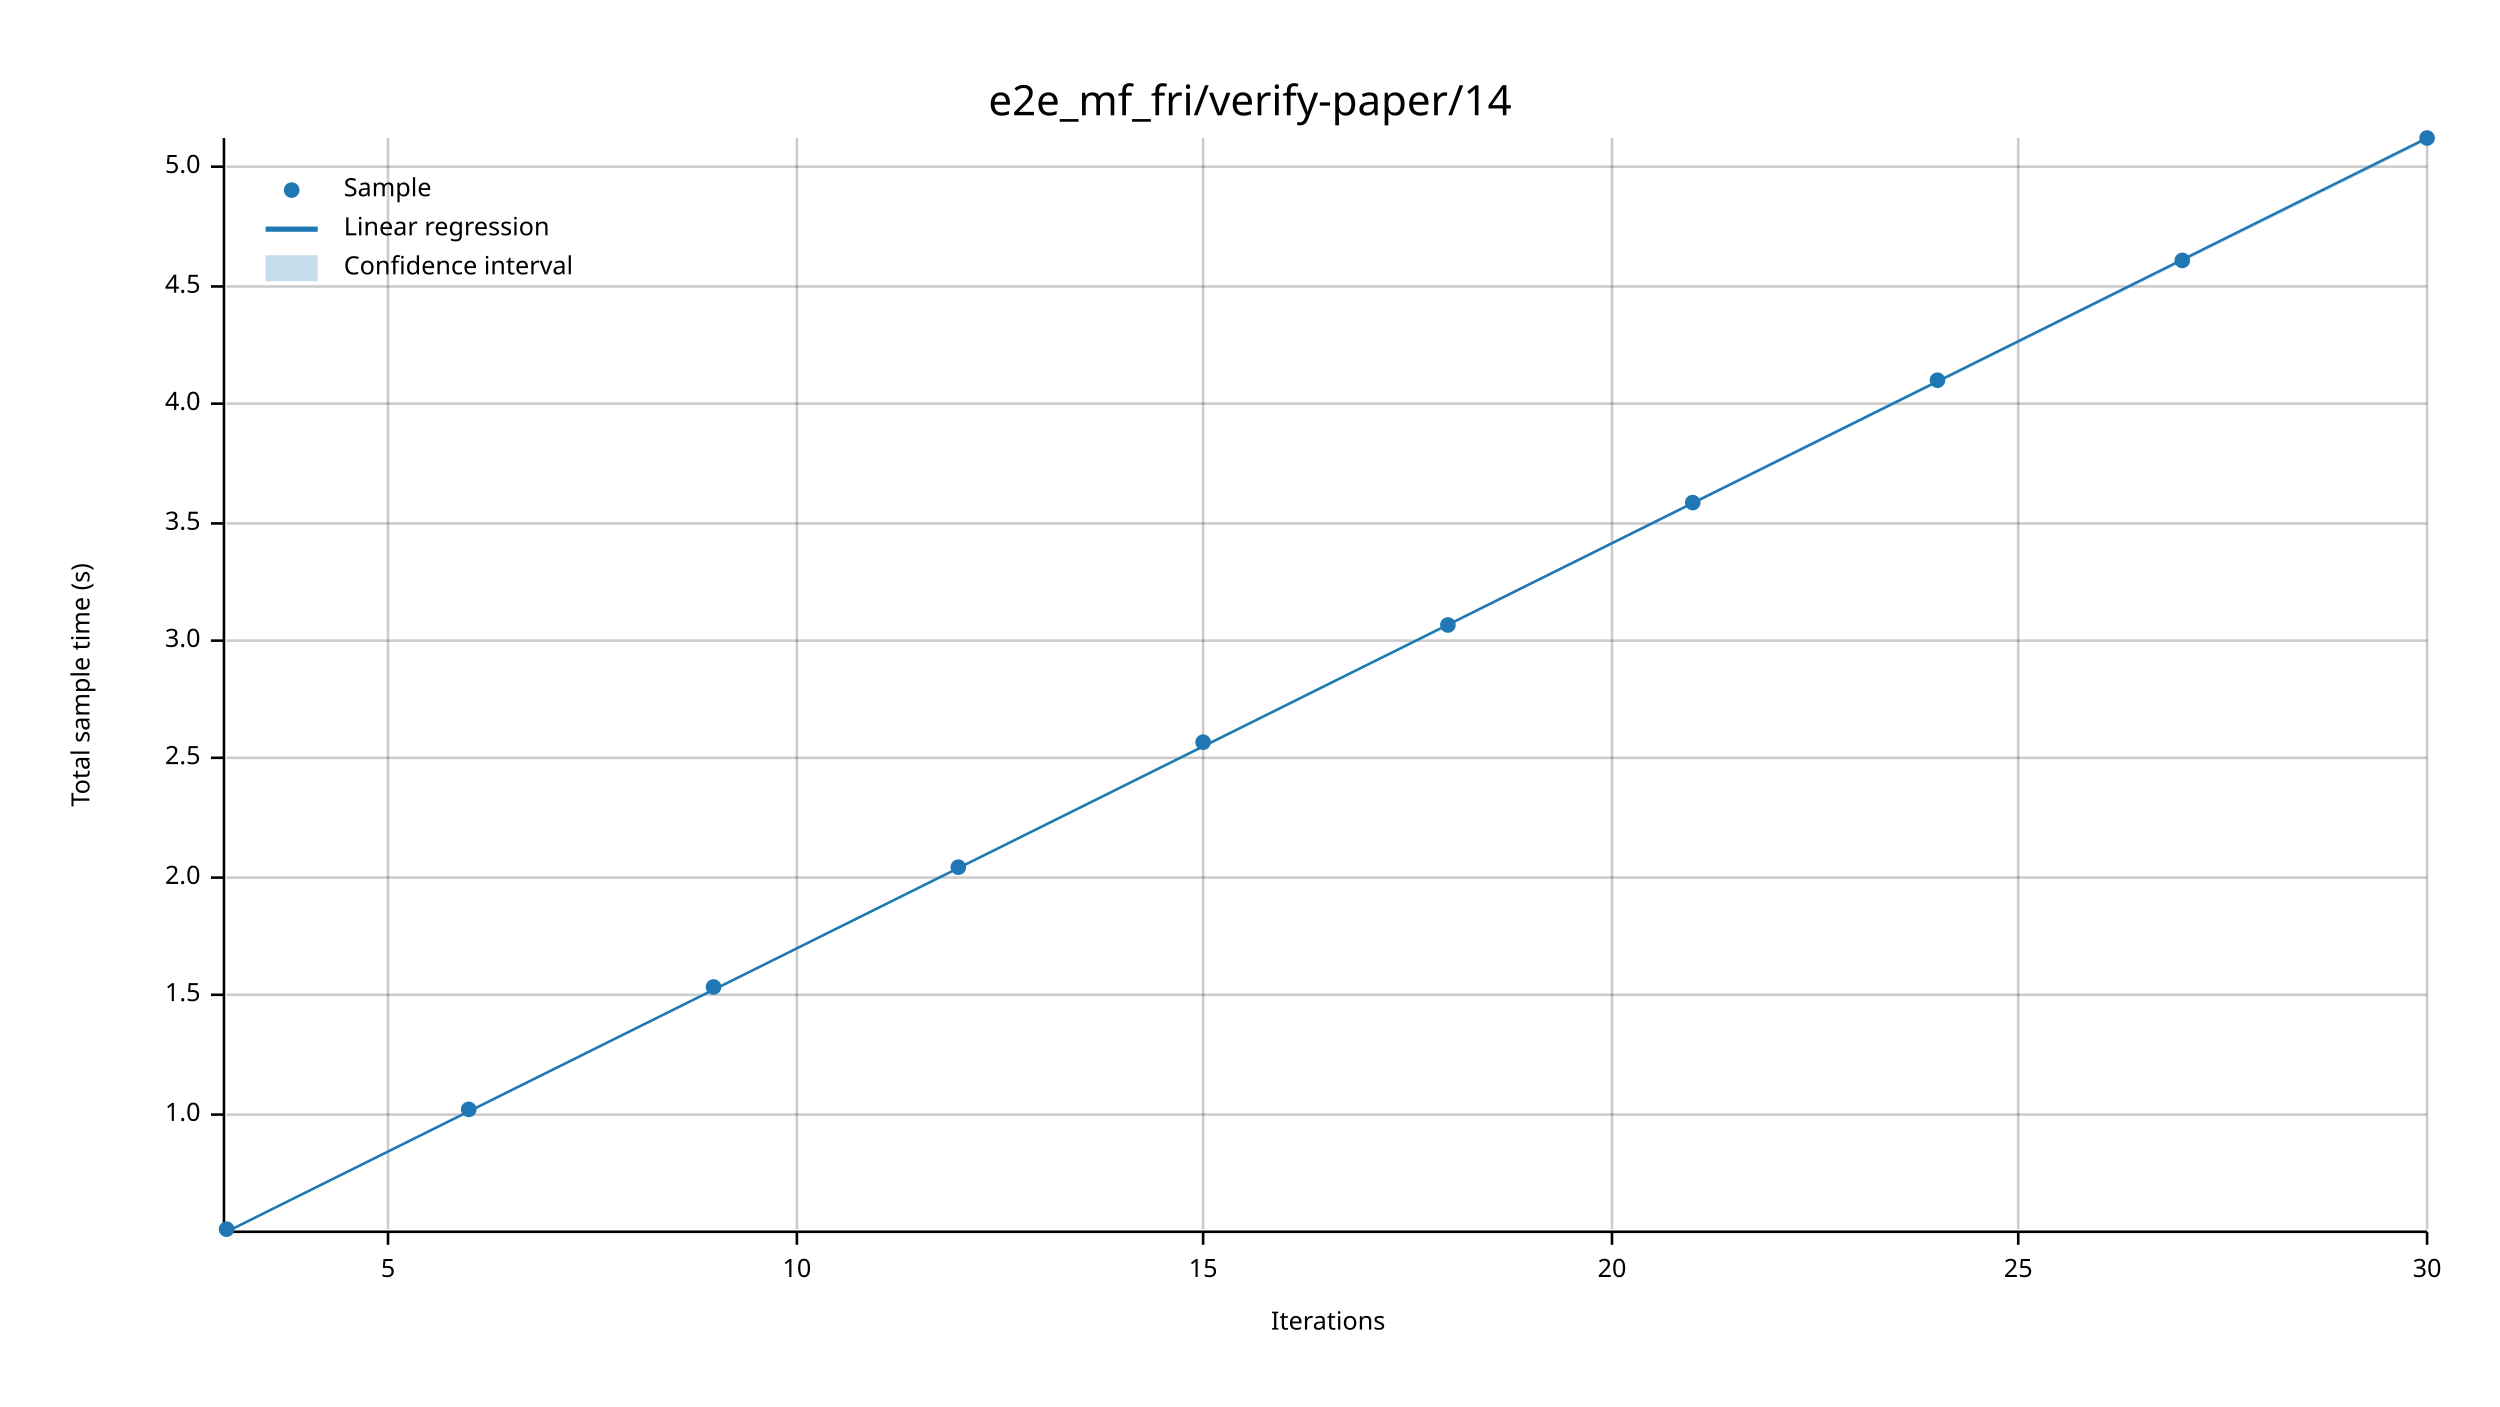
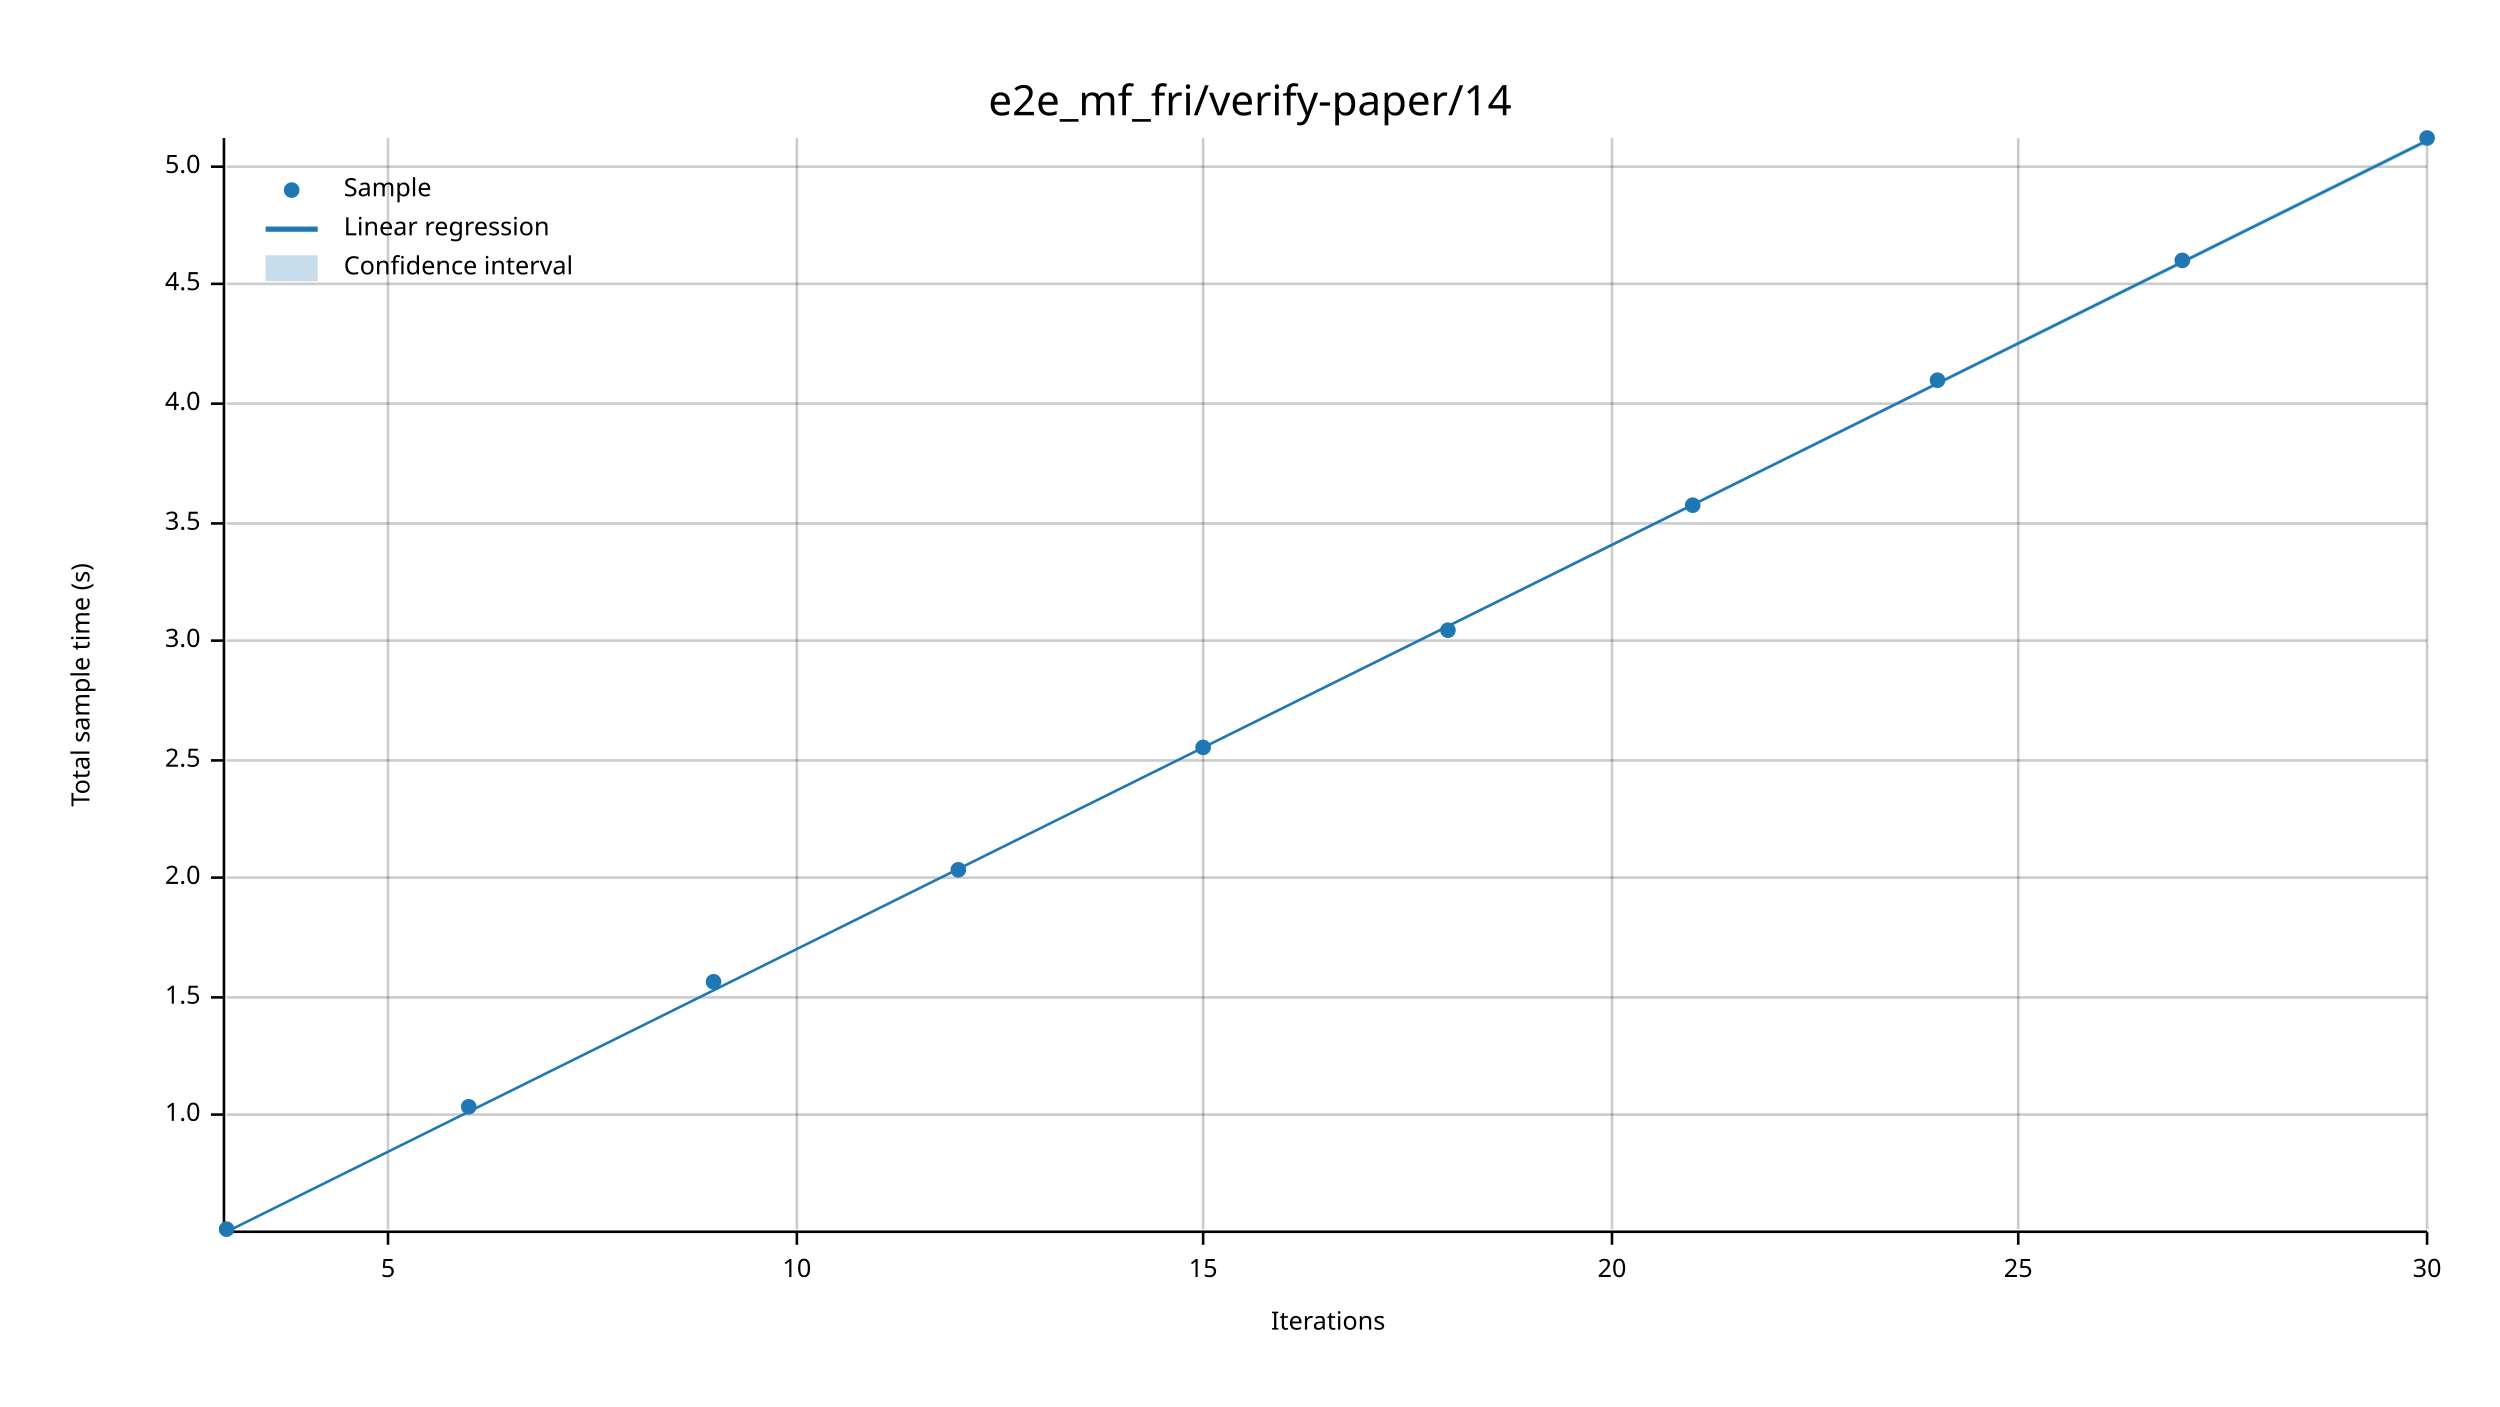
<svg xmlns="http://www.w3.org/2000/svg" width="960" height="540" viewBox="0 0 960 540">
  <text x="480" y="32" dy="0.76em" text-anchor="middle" font-family="sans-serif" font-size="16.129" opacity="1" fill="#000000">
e2e_mf_fri/verify-paper/14
</text>
  <text x="27" y="263" dy="0.76em" text-anchor="middle" font-family="sans-serif" font-size="9.677" opacity="1" fill="#000000" transform="rotate(270, 27, 263)">
Total sample time (s)
</text>
  <text x="510" y="513" dy="-0.5ex" text-anchor="middle" font-family="sans-serif" font-size="9.677" opacity="1" fill="#000000">
Iterations
</text>
  <line opacity="0.2" stroke="#000000" stroke-width="1" x1="149" y1="472" x2="149" y2="53" />
  <line opacity="0.2" stroke="#000000" stroke-width="1" x1="306" y1="472" x2="306" y2="53" />
  <line opacity="0.2" stroke="#000000" stroke-width="1" x1="462" y1="472" x2="462" y2="53" />
  <line opacity="0.2" stroke="#000000" stroke-width="1" x1="619" y1="472" x2="619" y2="53" />
  <line opacity="0.2" stroke="#000000" stroke-width="1" x1="775" y1="472" x2="775" y2="53" />
  <line opacity="0.2" stroke="#000000" stroke-width="1" x1="932" y1="472" x2="932" y2="53" />
  <line opacity="0.2" stroke="#000000" stroke-width="1" x1="87" y1="428" x2="932" y2="428" />
-   <line opacity="0.2" stroke="#000000" stroke-width="1" x1="87" y1="382" x2="932" y2="382" />
+   <line opacity="0.2" stroke="#000000" stroke-width="1" x1="87" y1="383" x2="932" y2="383" />
  <line opacity="0.2" stroke="#000000" stroke-width="1" x1="87" y1="337" x2="932" y2="337" />
-   <line opacity="0.2" stroke="#000000" stroke-width="1" x1="87" y1="291" x2="932" y2="291" />
+   <line opacity="0.2" stroke="#000000" stroke-width="1" x1="87" y1="292" x2="932" y2="292" />
  <line opacity="0.2" stroke="#000000" stroke-width="1" x1="87" y1="246" x2="932" y2="246" />
  <line opacity="0.2" stroke="#000000" stroke-width="1" x1="87" y1="201" x2="932" y2="201" />
  <line opacity="0.2" stroke="#000000" stroke-width="1" x1="87" y1="155" x2="932" y2="155" />
-   <line opacity="0.2" stroke="#000000" stroke-width="1" x1="87" y1="110" x2="932" y2="110" />
+   <line opacity="0.2" stroke="#000000" stroke-width="1" x1="87" y1="109" x2="932" y2="109" />
  <line opacity="0.2" stroke="#000000" stroke-width="1" x1="87" y1="64" x2="932" y2="64" />
  <polyline fill="none" opacity="1" stroke="#000000" stroke-width="1" points="86,53 86,472 " />
  <text x="77" y="428" dy="0.5ex" text-anchor="end" font-family="sans-serif" font-size="9.677" opacity="1" fill="#000000">
1.0
</text>
  <polyline fill="none" opacity="1" stroke="#000000" stroke-width="1" points="81,428 86,428 " />
-   <text x="77" y="382" dy="0.5ex" text-anchor="end" font-family="sans-serif" font-size="9.677" opacity="1" fill="#000000">
+   <text x="77" y="383" dy="0.5ex" text-anchor="end" font-family="sans-serif" font-size="9.677" opacity="1" fill="#000000">
1.5
</text>
-   <polyline fill="none" opacity="1" stroke="#000000" stroke-width="1" points="81,382 86,382 " />
+   <polyline fill="none" opacity="1" stroke="#000000" stroke-width="1" points="81,383 86,383 " />
  <text x="77" y="337" dy="0.5ex" text-anchor="end" font-family="sans-serif" font-size="9.677" opacity="1" fill="#000000">
2.0
</text>
  <polyline fill="none" opacity="1" stroke="#000000" stroke-width="1" points="81,337 86,337 " />
-   <text x="77" y="291" dy="0.5ex" text-anchor="end" font-family="sans-serif" font-size="9.677" opacity="1" fill="#000000">
+   <text x="77" y="292" dy="0.5ex" text-anchor="end" font-family="sans-serif" font-size="9.677" opacity="1" fill="#000000">
2.5
</text>
-   <polyline fill="none" opacity="1" stroke="#000000" stroke-width="1" points="81,291 86,291 " />
+   <polyline fill="none" opacity="1" stroke="#000000" stroke-width="1" points="81,292 86,292 " />
  <text x="77" y="246" dy="0.5ex" text-anchor="end" font-family="sans-serif" font-size="9.677" opacity="1" fill="#000000">
3.0
</text>
  <polyline fill="none" opacity="1" stroke="#000000" stroke-width="1" points="81,246 86,246 " />
  <text x="77" y="201" dy="0.5ex" text-anchor="end" font-family="sans-serif" font-size="9.677" opacity="1" fill="#000000">
3.5
</text>
  <polyline fill="none" opacity="1" stroke="#000000" stroke-width="1" points="81,201 86,201 " />
  <text x="77" y="155" dy="0.5ex" text-anchor="end" font-family="sans-serif" font-size="9.677" opacity="1" fill="#000000">
4.0
</text>
  <polyline fill="none" opacity="1" stroke="#000000" stroke-width="1" points="81,155 86,155 " />
-   <text x="77" y="110" dy="0.5ex" text-anchor="end" font-family="sans-serif" font-size="9.677" opacity="1" fill="#000000">
+   <text x="77" y="109" dy="0.5ex" text-anchor="end" font-family="sans-serif" font-size="9.677" opacity="1" fill="#000000">
4.5
</text>
-   <polyline fill="none" opacity="1" stroke="#000000" stroke-width="1" points="81,110 86,110 " />
+   <polyline fill="none" opacity="1" stroke="#000000" stroke-width="1" points="81,109 86,109 " />
  <text x="77" y="64" dy="0.5ex" text-anchor="end" font-family="sans-serif" font-size="9.677" opacity="1" fill="#000000">
5.0
</text>
  <polyline fill="none" opacity="1" stroke="#000000" stroke-width="1" points="81,64 86,64 " />
  <polyline fill="none" opacity="1" stroke="#000000" stroke-width="1" points="87,473 932,473 " />
  <text x="149" y="483" dy="0.76em" text-anchor="middle" font-family="sans-serif" font-size="9.677" opacity="1" fill="#000000">
5
</text>
  <polyline fill="none" opacity="1" stroke="#000000" stroke-width="1" points="149,473 149,478 " />
  <text x="306" y="483" dy="0.76em" text-anchor="middle" font-family="sans-serif" font-size="9.677" opacity="1" fill="#000000">
10
</text>
  <polyline fill="none" opacity="1" stroke="#000000" stroke-width="1" points="306,473 306,478 " />
  <text x="462" y="483" dy="0.76em" text-anchor="middle" font-family="sans-serif" font-size="9.677" opacity="1" fill="#000000">
15
</text>
  <polyline fill="none" opacity="1" stroke="#000000" stroke-width="1" points="462,473 462,478 " />
  <text x="619" y="483" dy="0.76em" text-anchor="middle" font-family="sans-serif" font-size="9.677" opacity="1" fill="#000000">
20
</text>
  <polyline fill="none" opacity="1" stroke="#000000" stroke-width="1" points="619,473 619,478 " />
  <text x="775" y="483" dy="0.76em" text-anchor="middle" font-family="sans-serif" font-size="9.677" opacity="1" fill="#000000">
25
</text>
  <polyline fill="none" opacity="1" stroke="#000000" stroke-width="1" points="775,473 775,478 " />
  <text x="932" y="483" dy="0.76em" text-anchor="middle" font-family="sans-serif" font-size="9.677" opacity="1" fill="#000000">
30
</text>
  <polyline fill="none" opacity="1" stroke="#000000" stroke-width="1" points="932,473 932,478 " />
  <circle cx="87" cy="472" r="3" opacity="1" fill="#1F78B4" stroke="none" stroke-width="1" />
-   <circle cx="180" cy="426" r="3" opacity="1" fill="#1F78B4" stroke="none" stroke-width="1" />
-   <circle cx="274" cy="379" r="3" opacity="1" fill="#1F78B4" stroke="none" stroke-width="1" />
-   <circle cx="368" cy="333" r="3" opacity="1" fill="#1F78B4" stroke="none" stroke-width="1" />
-   <circle cx="462" cy="285" r="3" opacity="1" fill="#1F78B4" stroke="none" stroke-width="1" />
-   <circle cx="556" cy="240" r="3" opacity="1" fill="#1F78B4" stroke="none" stroke-width="1" />
-   <circle cx="650" cy="193" r="3" opacity="1" fill="#1F78B4" stroke="none" stroke-width="1" />
+   <circle cx="180" cy="425" r="3" opacity="1" fill="#1F78B4" stroke="none" stroke-width="1" />
+   <circle cx="274" cy="377" r="3" opacity="1" fill="#1F78B4" stroke="none" stroke-width="1" />
+   <circle cx="368" cy="334" r="3" opacity="1" fill="#1F78B4" stroke="none" stroke-width="1" />
+   <circle cx="462" cy="287" r="3" opacity="1" fill="#1F78B4" stroke="none" stroke-width="1" />
+   <circle cx="556" cy="242" r="3" opacity="1" fill="#1F78B4" stroke="none" stroke-width="1" />
+   <circle cx="650" cy="194" r="3" opacity="1" fill="#1F78B4" stroke="none" stroke-width="1" />
  <circle cx="744" cy="146" r="3" opacity="1" fill="#1F78B4" stroke="none" stroke-width="1" />
  <circle cx="838" cy="100" r="3" opacity="1" fill="#1F78B4" stroke="none" stroke-width="1" />
  <circle cx="932" cy="53" r="3" opacity="1" fill="#1F78B4" stroke="none" stroke-width="1" />
-   <polyline fill="none" opacity="1" stroke="#1F78B4" stroke-width="1" points="87,473 932,53 " />
-   <polygon opacity="0.25" fill="#1F78B4" points="87,473 932,54 932,53 " />
+   <polyline fill="none" opacity="1" stroke="#1F78B4" stroke-width="1" points="87,473 932,54 " />
+   <polygon opacity="0.25" fill="#1F78B4" points="87,473 932,55 932,53 " />
  <text x="132" y="68" dy="0.76em" text-anchor="start" font-family="sans-serif" font-size="9.677" opacity="1" fill="#000000">
Sample
</text>
  <text x="132" y="83" dy="0.76em" text-anchor="start" font-family="sans-serif" font-size="9.677" opacity="1" fill="#000000">
Linear regression
</text>
  <text x="132" y="98" dy="0.76em" text-anchor="start" font-family="sans-serif" font-size="9.677" opacity="1" fill="#000000">
Confidence interval
</text>
  <circle cx="112" cy="73" r="3" opacity="1" fill="#1F78B4" stroke="none" stroke-width="1" />
  <polyline fill="none" opacity="1" stroke="#1F78B4" stroke-width="2" points="102,88 122,88 " />
  <rect x="102" y="98" width="20" height="10" opacity="0.25" fill="#1F78B4" stroke="none" />
</svg>
